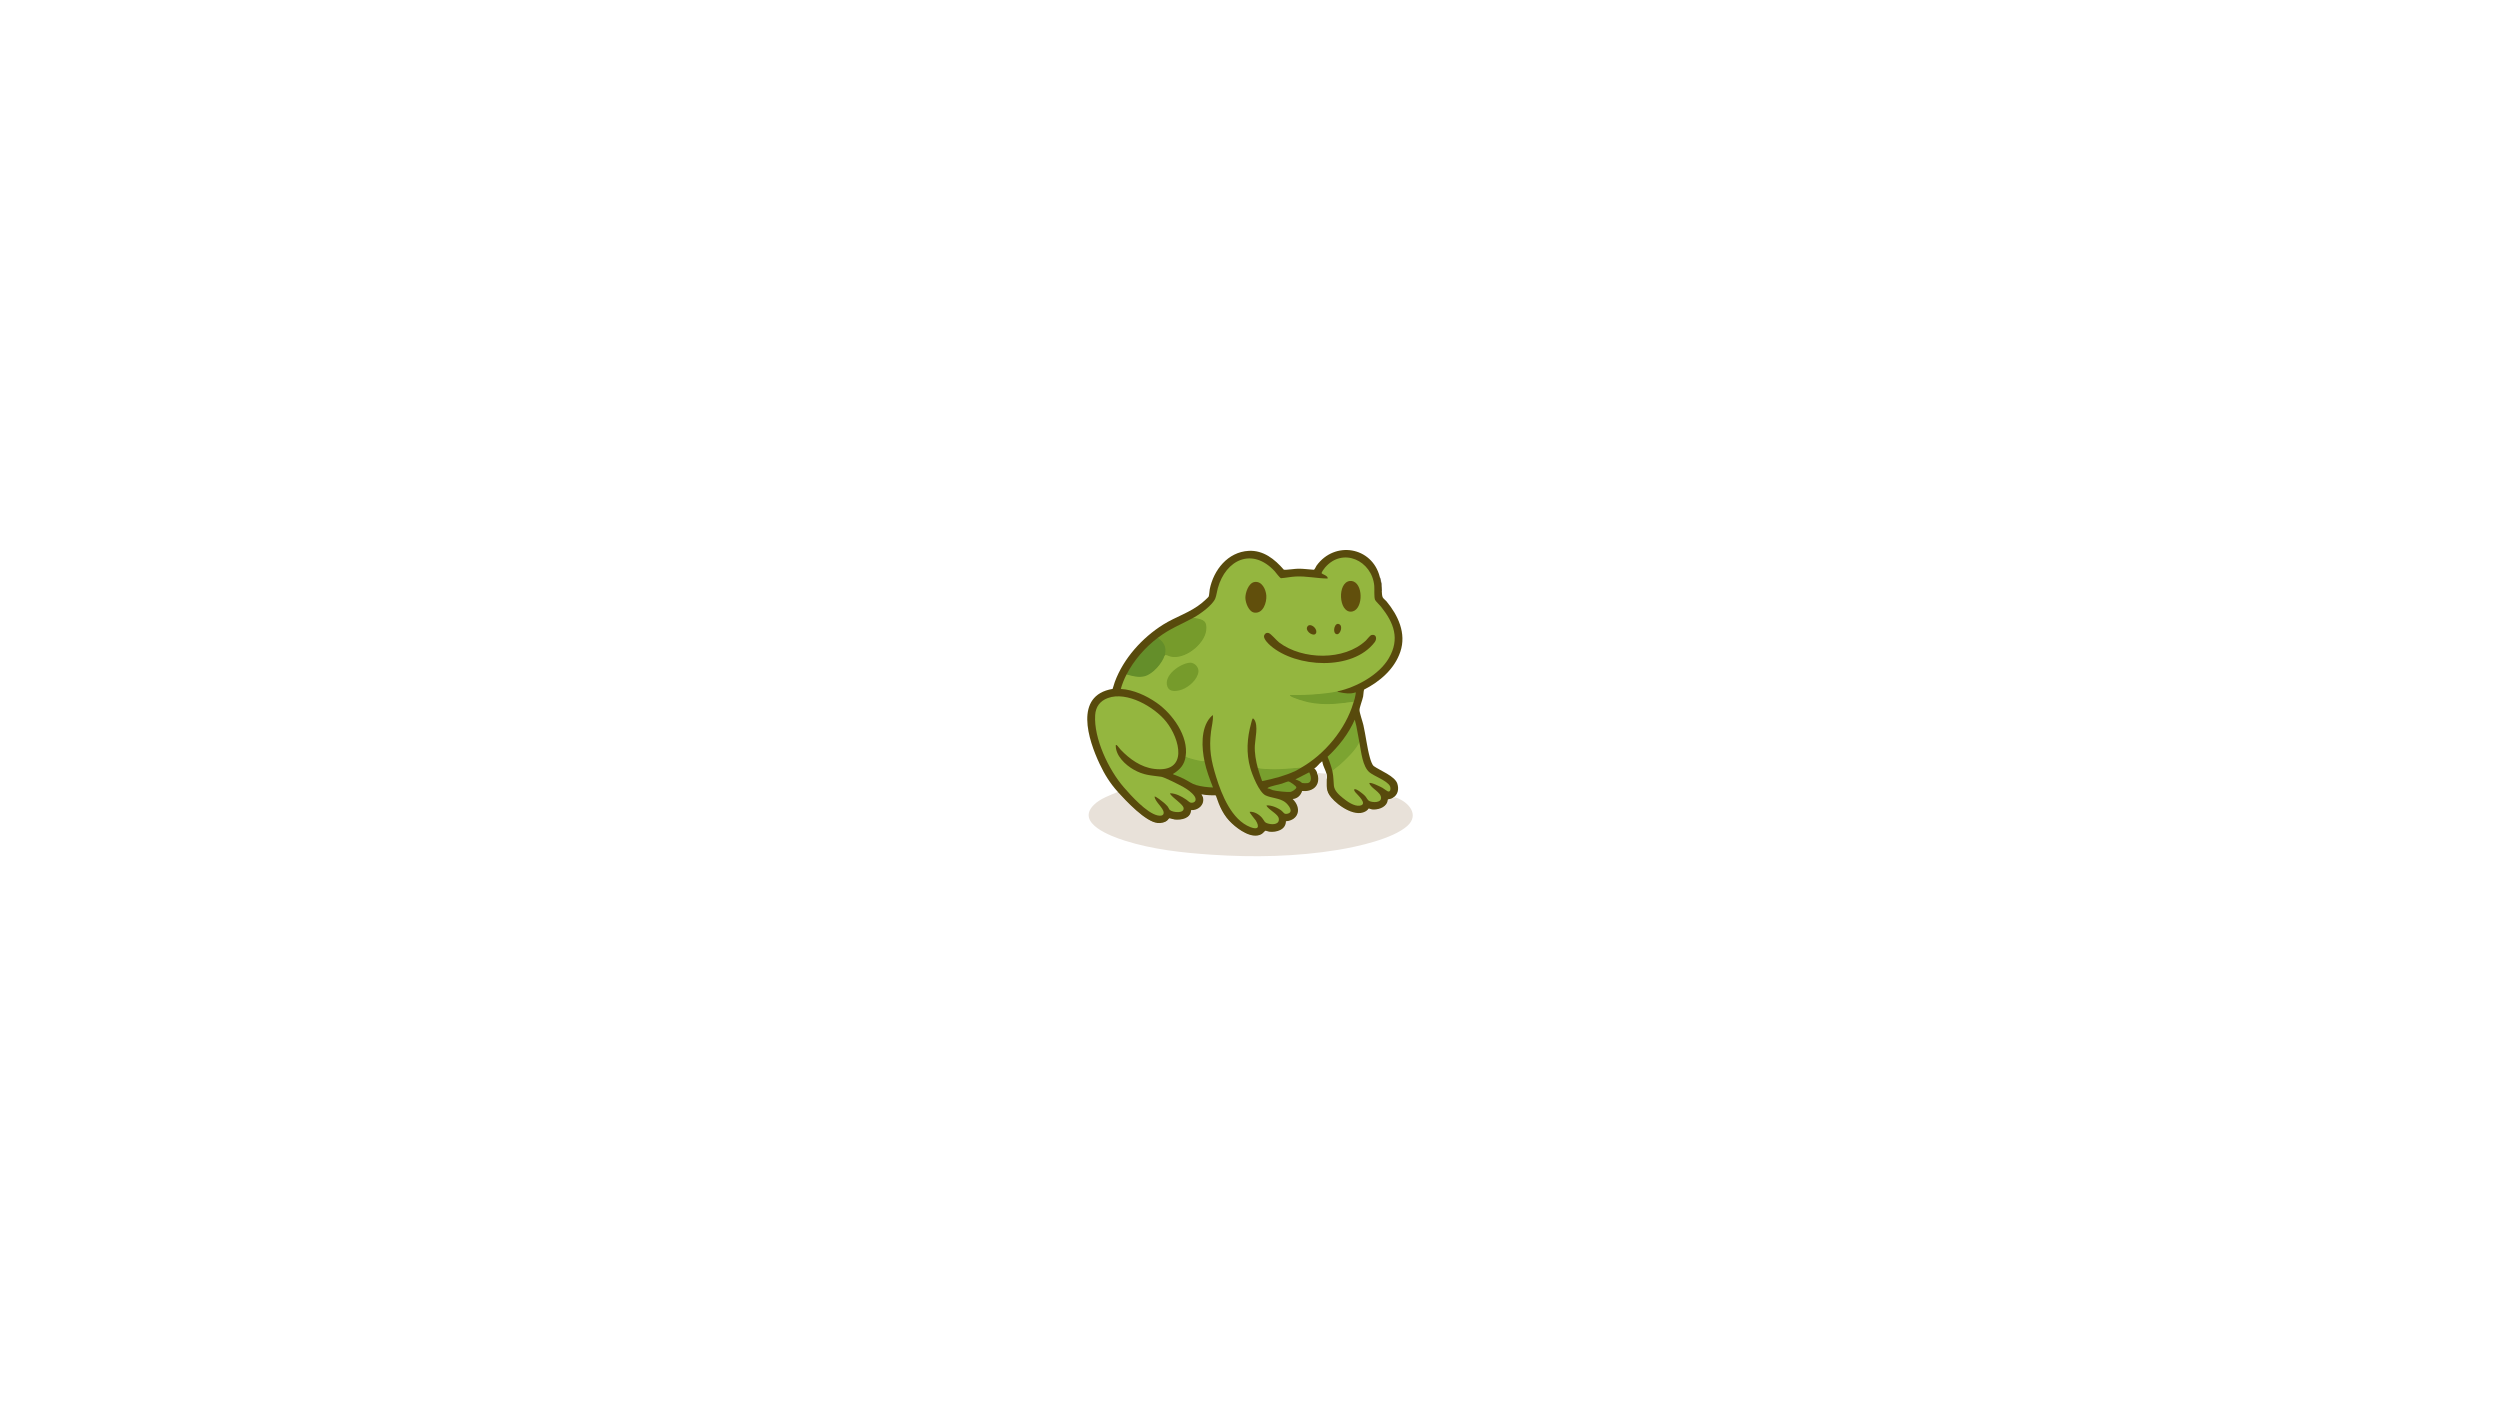
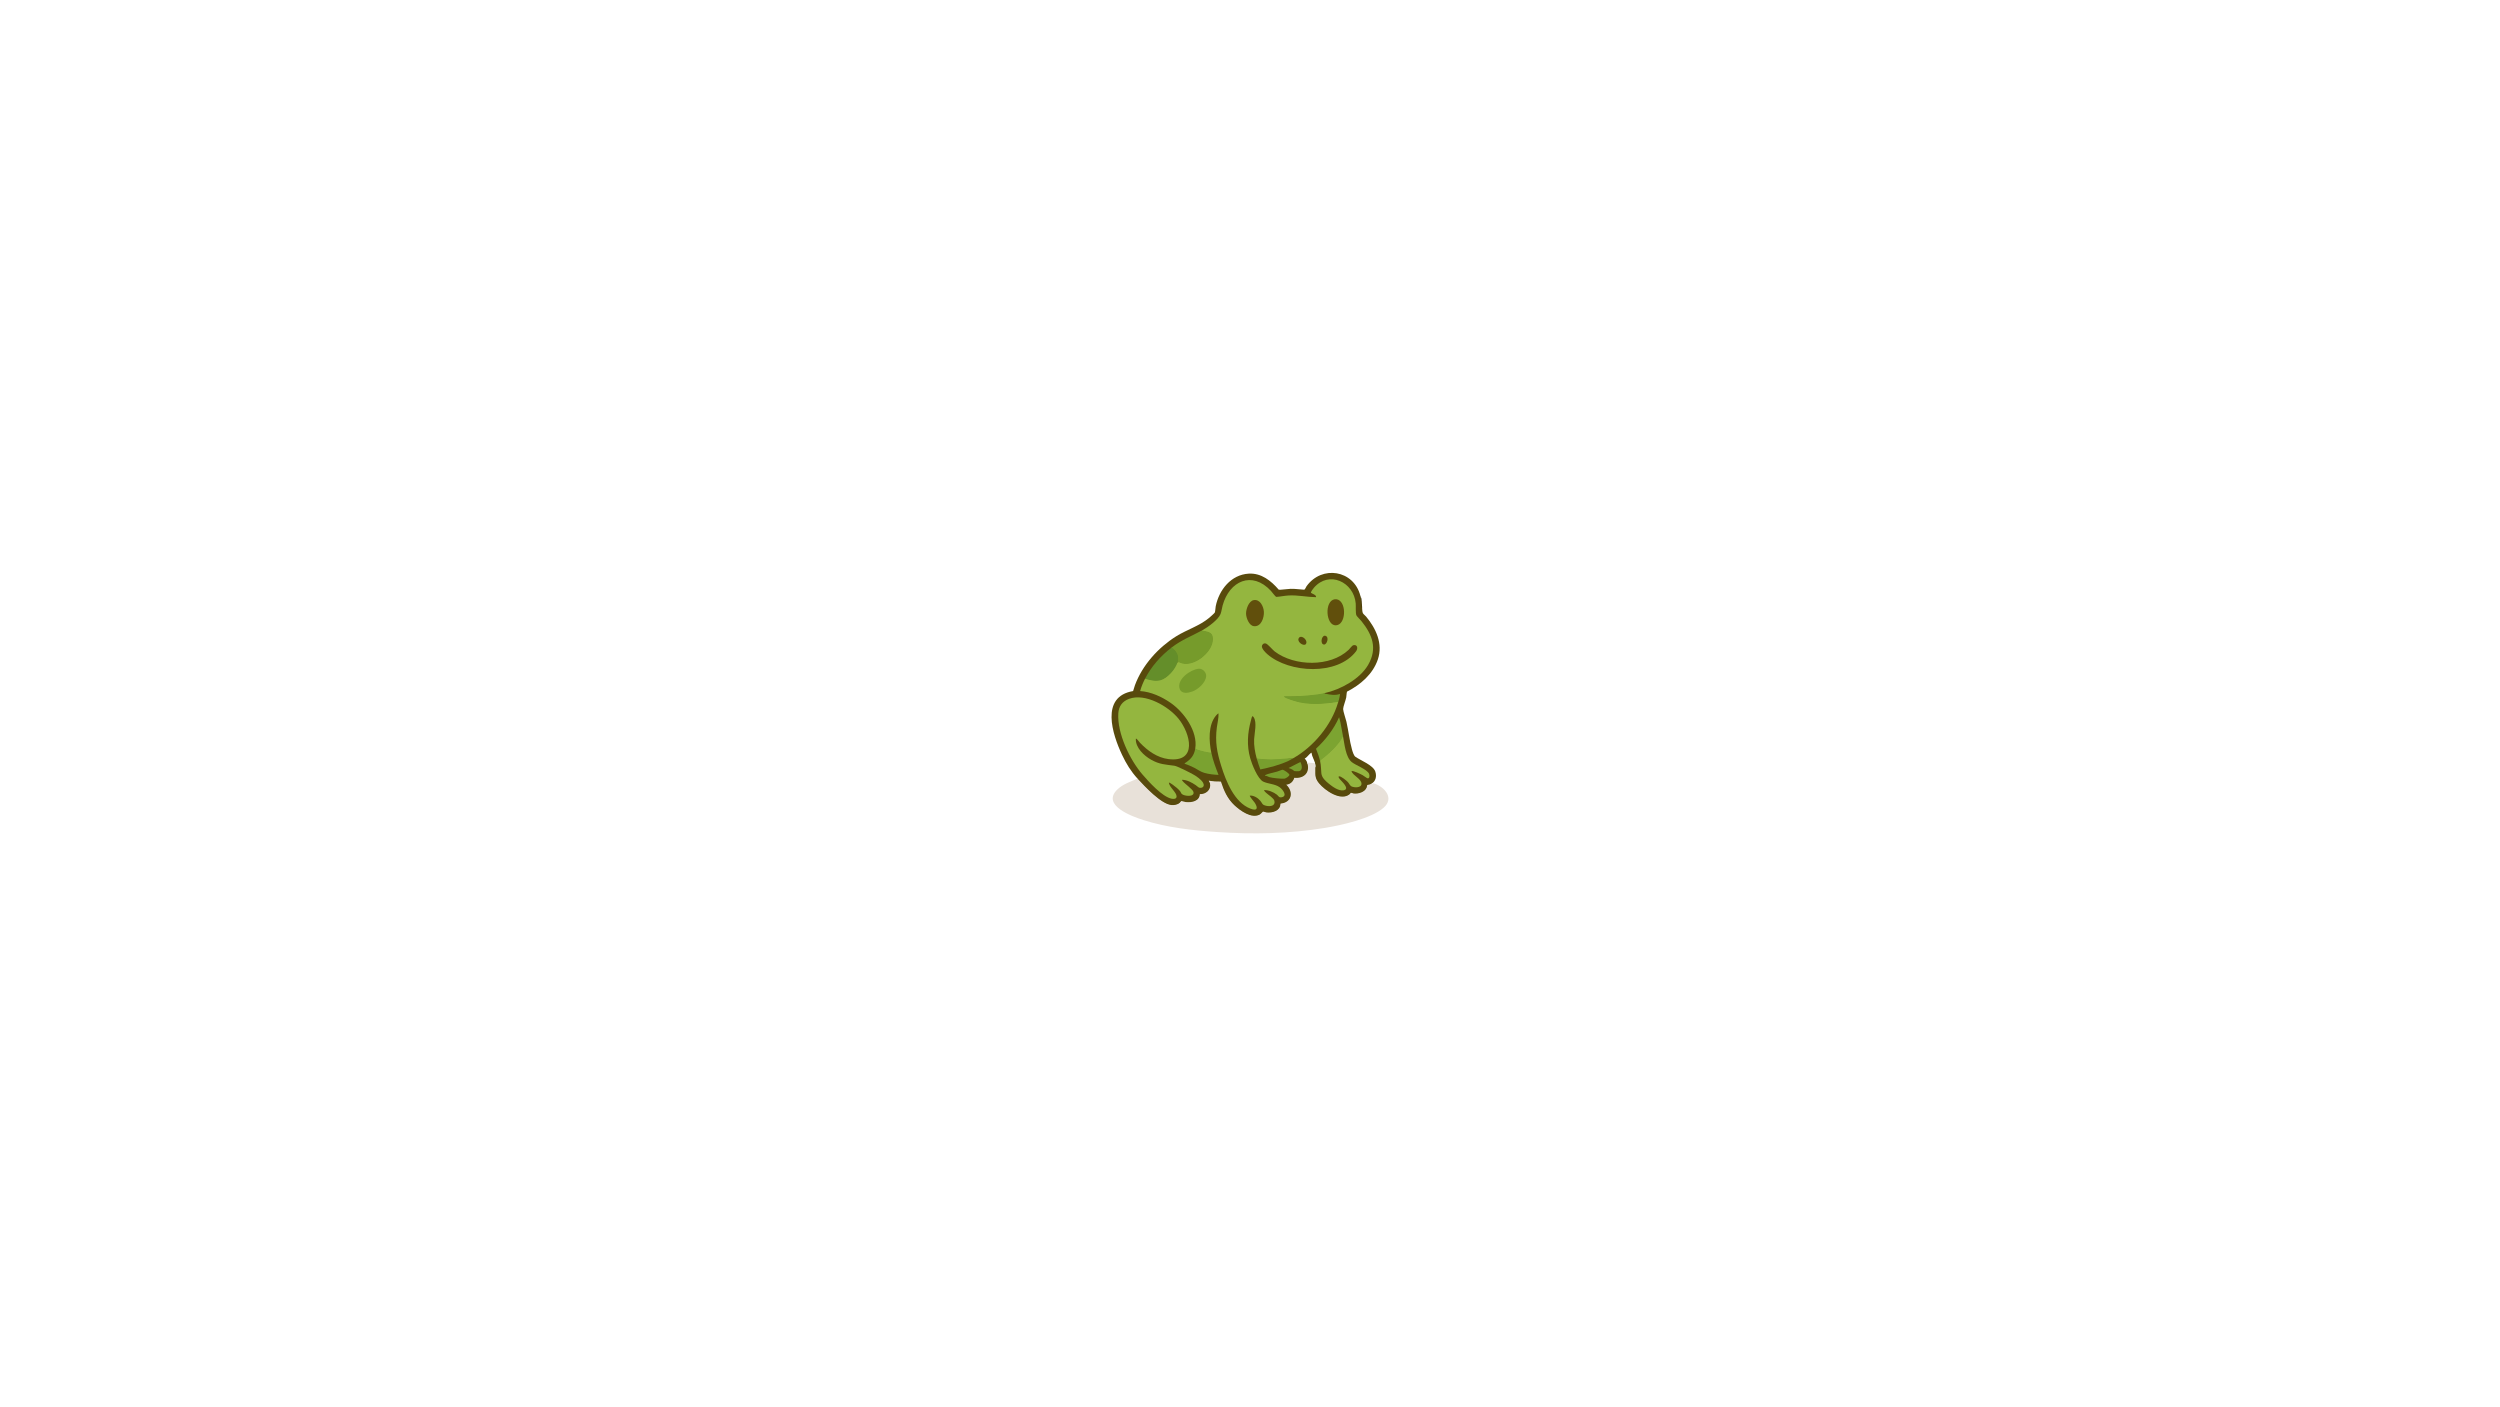
- <svg xmlns="http://www.w3.org/2000/svg" id="uuid-30ec0528-c34f-42bf-a3b5-0b9944730a64" data-name="Layer 1" viewBox="0 0 1920 1080">
+ <svg xmlns="http://www.w3.org/2000/svg" id="uuid-09e72f7a-da4f-41ec-a4f8-255ab707863f" data-name="Layer 1" viewBox="0 0 1920 1080">
  <defs>
    <style>
-       .uuid-351dba56-0e12-4307-b519-818ce9328f65 {
+       .uuid-eabd684e-b2a0-40e8-8f0e-94194533b535 {
        fill: #779e2d;
      }

-       .uuid-afad24e2-4417-4709-8ace-533ded34f9c0 {
+       .uuid-bf1a89fe-1cab-4412-8edc-85c6851338b0 {
        fill: #e8e1d9;
      }

-       .uuid-38fce57c-d0de-4d12-818a-efb1df921510 {
+       .uuid-d166ad9f-7832-467b-b5d6-a6825b8c2a91 {
        fill: #2b1d02;
      }

-       .uuid-cf7b2a17-a3fd-4f25-bb0b-8816dc1d9083 {
+       .uuid-fd3571be-7ecb-49b8-b916-99c4aaae274e {
        fill: #5a490c;
      }

-       .uuid-31ee4f1d-bed1-4f22-9326-87766b7495a3 {
+       .uuid-5aef7b47-1a0e-429f-ab28-df01b71f8a41 {
        fill: #94b63f;
      }

-       .uuid-0b31a3f3-fc59-49fb-b891-b3fdde03b0c5 {
+       .uuid-b3079d18-43ed-42ce-b60c-7fe44c3847da {
        fill: #5b490c;
      }

-       .uuid-ff02e53a-1766-4f8b-8134-e4183f6e26f1 {
+       .uuid-745e6bab-445a-4b85-81c1-261b1c0f41a0 {
        fill: #7ca431;
      }

-       .uuid-1016723a-26f5-49f3-bc8d-6d17a2e26970 {
+       .uuid-9b5f484a-f80e-48a0-a797-078d2df006f3 {
        fill: #7aa230;
      }

-       .uuid-834bbebf-36ad-4679-970a-37659349c468 {
+       .uuid-07faa065-7f51-49d9-bf4e-5a02036d6d9f {
        fill: #789f2e;
      }

-       .uuid-2f4cf532-2d3d-43c9-880c-9d2703797c4f {
+       .uuid-b0738b8b-37b6-4e81-9f8b-8a0751a9001d {
        fill: #648e2a;
      }

-       .uuid-6b4ba2cb-1e21-455e-bcb3-a4a1151efe7d {
+       .uuid-879ceae9-5b3e-4295-a042-854491939a90 {
        fill: #769b2b;
      }

-       .uuid-2477631d-b88c-4efb-8a11-3de2ecb169a2 {
+       .uuid-ad4f5b8d-03cc-4f6f-ad6f-97d0f9b8a1f3 {
        fill: #614f0c;
      }

-       .uuid-28e8ee5b-ef83-46ca-9cdc-e9b517f3873e {
+       .uuid-2b3195ee-244a-44b7-bdef-108e9932ff4c {
        fill: #fefefe;
      }

-       .uuid-31aad6e0-7b47-4a00-a353-035c7004da93 {
+       .uuid-9f52fd47-c970-4067-adf8-532aa6b3b854 {
        fill: #749c2d;
      }

-       .uuid-b52eca34-86be-4dd2-bd83-17583db38453 {
+       .uuid-a5076918-3e22-4866-87e5-40da3b92f22f {
        fill: #59490c;
      }

-       .uuid-cb7bd771-7922-41a6-ad17-fb50d147ad1c {
+       .uuid-816b166d-74c0-4965-8ea1-aa4c3643d56a {
        fill: #789e2e;
      }

-       .uuid-625ba264-373e-487d-be55-db1d2f7d83ba {
+       .uuid-472ebd67-2ec3-4f05-8074-c4079425fbbc {
        fill: #584a0c;
      }
    </style>
  </defs>
-   <path class="uuid-625ba264-373e-487d-be55-db1d2f7d83ba" d="M1059.64,443.04c1,3.56,1.51,7.1,1.56,10.63.09,1.33.15,4.05.73,5.11s2.09,2.09,2.9,3.07c8.91,10.74,15.38,24.52,10.65,38.63-4.47,13.32-15.7,22.95-27.88,29.15-.48,1.65-.4,3.63-.71,5.25-.52,2.68-2.79,8.31-2.79,10.43s2.38,8.89,2.98,11.53c1.84,8.11,2.8,17.2,5.01,25.06.51,1.8,1.61,5.5,3.06,6.53,4.71,3.33,16.11,7.61,17.99,13.38,1.39,4.27.47,8.78-3.64,11.03-.08.63-.54,1.01-1.38,1.13l-1.81.38c-.7,6.66-9.47,9.27-15,7.12-6.57,7.63-18.07,1.22-24.38-3.84-7.16-5.74-9.28-10.18-8.48-19.23l.5-.61-.14-2.34c.02-.72-.22-1.27-.73-1.65-1.12-2.69-2.12-5.42-3.01-8.19l-4.75,4.69c1.04,1.24,2.07,2.75,1.63,4.37,1.23.89,1.09,3.44.92,4.92-.72,6.16-6.93,9.24-12.58,8.19-.48,3.01-3.34,5.6-6.38,6.19,6.4,6.58,3.67,16.75-5.99,17.06.18,7.59-10.19,9.71-16.03,7.41-5.93,7.52-15.56,2.46-21.77-2.06-8.66-6.29-13.73-14.92-16.76-25.15-3.24.17-6.51-.06-9.7-.59,3.36,5.91-2.15,12.2-8.43,12.03-.97,7.85-11.17,8.34-17.03,6.21-6.4,7.77-15.87,1.89-22.18-3.04s-12.05-10.99-17.54-16.94v-.76c-5.97-6.6-10.15-13.37-13.95-21.42-8.79-18.62-19.89-52.64,9.95-57.64.66-1.74,1.03-3.58,1.68-5.32,6.64-18,20.98-33.93,37.1-44.04,9.87-6.19,20.84-9.23,29.91-16.75.89-.74,4.68-4.08,5.08-4.78s.6-4.5.83-5.65c2.97-14.82,13.86-28.59,29.88-29.49,11.32-.63,20.06,6.42,27.01,14.47.67.1,1.35.07,2.02.04,2.85-.12,5.95-.7,8.8-.78,4.09-.12,8.12.59,12.19.79.8-.16,1.56-2.36,2.09-3.1,13.88-19.35,42.68-14.66,48.59,8.54Z" />
-   <path class="uuid-afad24e2-4417-4709-8ace-533ded34f9c0" d="M1011.94,594.69l-.05-1.14c.4-.63,6.22-.02,6.46.22.43,1.29.62,2.64.59,4.03.2,6.15-1.04,9.3,3.38,14.64,5.42,6.57,19.7,16.54,27.86,9.73.35-.3.63-1.15,1.03-1.2.51-.06,1.71.58,2.37.66,4.19.53,10.19-1.2,11.83-5.49.18-.48.37-2.09.51-2.21.09-.07,1.79-.36,2.23-.49.49-.15.94-.48,1.35-.59.03,0,.17.26.51.16,1.26-.36.59-1.01,2.6-.28,9.32,3.38,17.75,13.1,8.16,21.63-11.2,9.96-38.42,15.91-53.21,18.34-32.05,5.26-64.81,5.87-97.14,3.71-22.49-1.51-45.16-3.99-66.69-10.82-9.99-3.17-38.12-13.31-23.53-27.55,4.9-4.78,12.1-7.2,18.28-9.84,6.15,6.79,21.36,23.06,30.45,23.86,2.67.23,5.54-.19,7.64-1.97.49-.42,1.13-1.54,1.49-1.63s3.26.89,4.13.97c5.14.51,12.41-.87,12.54-7.23,5.41.27,10.39-3.86,9.22-9.6-.2-.98-.93-1.66-1.18-2.58,3.54.71,7.11.87,10.72.81l.38.4c2.64,8.04,5.8,15.25,12.09,21.09,5.29,4.92,15.51,12.36,22.87,8.34.94-.51,2.66-2.56,2.84-2.62.56-.18,2.28.63,3.09.72,5.48.65,12.78-1.43,12.83-7.98,10.17-.96,12.14-10.45,5.16-17.13,3.63-.22,6.26-2.82,7.29-6.19,8.27.88,14.15-4.18,11.9-12.73Z" />
-   <path class="uuid-38fce57c-d0de-4d12-818a-efb1df921510" d="M1061.2,453.67c-.37.7-.26-.45-.26-.65,0-3.39-.46-6.7-1.3-9.98,1.64,3.36,1.31,7.08,1.56,10.63Z" />
-   <path class="uuid-31ee4f1d-bed1-4f22-9326-87766b7495a3" d="M1027.5,530.92c-.44.35-.91.69-1.47.84-3.79,1.02-8.9,1.44-12.88,1.75-7.16.56-14.32.93-21.49.83,14.42,7.07,31.36,6.72,47.37,4.1.58-.07.7.36.38,1.29-5.93,20.27-22.14,39.74-40.44,50.03-10.18,1.6-21.6,2.24-32.05.72l-.87-.46c-1.52-5.59-2.63-11.67-2.33-17.5.27-5.36,2.77-15.17-.41-19.82-.17-.25-.9-1.26-1.28-.79-.45.55-.92,2.69-1.15,3.52-3.14,11.47-3.91,22.8-.67,34.33,1.48,5.28,6.76,18.79,11.8,21.12,4.6,2.13,10.57,1.98,14.86,5.11,2.46,1.79,7.37,7.8,1.8,8.97-2.65.55-2.79-1.06-4.5-2.39-2.88-2.23-7.72-4.26-11.39-4.03-.46.45,1.45,2.13,1.81,2.47,1.92,1.81,6.93,4.8,7.46,7.31.98,4.65-4.1,5.14-7.46,4.35-3.95-.93-3.16-1.95-5.31-4.54s-6.01-4.96-9.46-4.66c-.55.53,4.07,5.77,4.62,6.66,3.12,5.09,1.82,7.42-4.09,5.13-14.45-5.58-22.05-24.79-26.32-38.49-3.89-12.49-5.64-21.64-3.98-34.83.53-4.2,1.7-8.35,1.52-12.61-.26-.29-1.98,1.54-2.21,1.81-7.33,8.64-6.44,23.31-4.27,33.7-.26.1-.53.19-.8.24s-.53.1-.78.06c-3.83-.53-7.54-1.59-11.23-2.69-.59-.18-1.88-.84-1.71-1.5,2.42-15.58-10.22-32.87-22.37-41.28-7.91-5.48-17.69-9.96-27.41-10.57,1.06-3.88,2.58-7.57,4.41-11.15l.83-.3c6.03,1.79,11.64,2.85,17.15-.81,4.68-3.11,8.67-8.07,10.66-13.31l.66-.36c.34-.72,1.02-.85,2.05-.39,12.02,5.94,31.99-10.5,29.18-23.07-.37-1.67-1.57-2.74-3.11-3.35-1.76-.71-3.7-1-5.57-1.24-.62-.43-.61-.54,0-.99,4.77-2.61,14.42-9.56,16.34-14.64.91-2.4,1.19-5.23,1.88-7.71,6.11-22.11,26.5-31.56,43.61-13.17.93,1,3.98,5.27,4.93,5.45,3.71-.26,7.42-1.09,11.14-1.29,8.27-.44,16.4,1.43,24.62,1.55.78-1.98-4.2-3.44-4.5-3.92-.46-.73,1.98-3.84,2.55-4.51,13.64-15.98,36.13-5.24,37.82,14.04.22,2.52-.28,8.78.62,10.79.47,1.04,3.63,4.06,4.59,5.26,9.84,12.33,14.6,24.62,6.01,39.44-7.5,12.95-24.91,22.31-39.19,25.49Z" />
-   <path class="uuid-31ee4f1d-bed1-4f22-9326-87766b7495a3" d="M856.92,572.14c-.41,8.06,7.32,15.31,13.82,18.97,7.7,4.33,12.67,4.27,21.01,5.43,2.64.37,14.12,6.24,17.01,7.87s6.94,4.36,8.77,7.31c1.15,1.86,1.02,4.18-1.44,4.69s-3.21-1.08-5.07-2.33c-3.69-2.48-7.8-4.74-12.37-4.87-.06.54.35.91.64,1.3,1.85,2.41,9.11,7.28,9.67,9.77,1.07,4.76-8.36,3.78-10.56,1.75-.54-.5-1.04-1.9-1.57-2.58-.64-.82-2.04-2.13-2.85-2.86-.72-.65-6.66-5.43-7.26-4.79.3,3.98,6.88,8.64,6.98,12.34.07,2.62-2.87,2.51-4.7,2.1-8.42-1.91-20.33-15.14-26-21.69-11.56-13.36-23.06-37.43-21.91-55.36.41-6.41,3.69-10.86,9.73-13.09,14.62-5.4,35.65,6.75,44.72,18.03,10.81,13.44,17.31,39.69-9.16,36.38-10.17-1.27-18.83-7.54-25.7-14.74-.85-.89-1.99-2.61-2.86-3.36-.33-.28-.44-.34-.9-.27Z" />
-   <path class="uuid-31ee4f1d-bed1-4f22-9326-87766b7495a3" d="M1044.09,570.58c1.3,6.66,2.28,18.22,7.8,22.66,3.62,2.91,13.43,6.39,15.54,10.38.79,1.5.65,4.74-1.37,4.24-.62-.15-3.47-2.32-4.43-2.85-1.4-.77-8.93-4.54-10.02-3.58,1.28,4.13,8.95,6.79,9.05,11.3.09,3.96-6.49,3.68-8.97,2.48-1.48-.71-2.15-2.67-3.32-3.94s-6.47-5.63-8-5.16c-1.1.34.32,2.06.74,2.57,1.36,1.7,9.71,8.96,3.31,10.05-4.4.75-9.88-3.24-13.15-5.91-2.99-2.43-6.43-5.44-6.85-9.49-.39-3.75-.23-6.86-1.07-10.73-.1-.5-.08-.97.06-1.41,7.47-5.97,15.34-12.57,19.92-21.14.28-.3.53-.13.76.52Z" />
-   <path class="uuid-6b4ba2cb-1e21-455e-bcb3-a4a1151efe7d" d="M917.06,474.15c-.15.77.37.47.86.55,6.09,1.02,9.31,2.11,8.45,9.4-1.26,10.67-16.68,22.95-27.57,20.11-1.24-.32-2.97-1.52-4.29-1.02l-.33-.76c1.47-5.14-1.19-9.02-4.96-12.09l.1-.62c9.42-7.13,17.76-10.09,27.74-15.55Z" />
-   <path class="uuid-2f4cf532-2d3d-43c9-880c-9d2703797c4f" d="M889.33,489.7l3.36,3.25c2.46,3.09,2.92,6.48,1.82,10.23-1.79,6.12-9.07,14.47-15.35,16.15-4.68,1.25-9.44-.1-13.94-1.37,5.58-10.92,14.36-20.88,24.11-28.26Z" />
-   <path class="uuid-1016723a-26f5-49f3-bc8d-6d17a2e26970" d="M910.58,580.95l1.94,1.04c4.1,1.3,8.3,2.31,12.58,2.85,1.42,6.84,3.97,13.48,6.48,19.96-4.3-.18-8.66-.65-12.81-1.83-3.46-.99-5.79-2.91-8.96-4.53-2.79-1.42-5.86-2.71-8.82-3.76-.13-.6.08-.41.33-.58,5.14-3.3,8.27-6.78,9.26-13.16Z" />
-   <path class="uuid-ff02e53a-1766-4f8b-8134-e4183f6e26f1" d="M1044.09,570.58c-.78-.53-.37-.13-.59.31-2.73,5.58-10,12.5-14.7,16.67-1.48,1.31-3.58,2.62-4.91,3.9-.39.37-.62.53-.54,1.15-.84-3.87-2.25-7.77-3.78-11.41,8.64-8.1,16.09-17.62,20.89-28.51l1.22,4.87c.75,4.35,1.56,8.69,2.41,13.02Z" />
-   <path class="uuid-31aad6e0-7b47-4a00-a353-035c7004da93" d="M1027.5,530.92c-.15.73.36.49.82.6,4.23.97,8.71,1.68,12.92.18.2.27-.68,4.28-.85,4.98-.25,1.04-.67,2.05-.96,3.06,0-.69.23-.86-.62-.75-12.08,1.57-21.4,2.82-33.65.41-2.39-.47-13.12-3.5-14.35-5.1-.15-.19-.16-.28-.12-.52,7.49.1,14.97-.07,22.42-.78,4.77-.45,9.72-1.03,14.39-2.07Z" />
-   <path class="uuid-834bbebf-36ad-4679-970a-37659349c468" d="M998.98,589.77c-1.44.81-2.69,1.66-4.23,2.38-7.96,3.7-16.86,5.98-25.43,7.74-1.15-3.26-2.35-6.52-3.26-9.86,4.24.57,8.55.84,12.84.79,5.78-.07,11.59-.55,17.36-1.04.87-.07,1.88-.25,2.72,0Z" />
-   <path class="uuid-351dba56-0e12-4307-b519-818ce9328f65" d="M973.58,605.58c-.1-.46.14-.51.43-.73,1.11-.85,8.47-2.45,10.46-3.02,1.21-.35,4.13-1.65,5.09-1.68.81-.03,6.05,3.47,6.04,4.53,0,1.28-3.24,3.36-4.52,3.5-2.66.29-11.07-.58-13.67-1.37-1.31-.4-2.45-1.35-3.83-1.22Z" />
-   <path class="uuid-cb7bd771-7922-41a6-ad17-fb50d147ad1c" d="M1005.46,593.14c1.4,2.45,2.55,7.83-1.42,8.3-.77.09-3.14.11-3.83-.07-.57-.15-1.25-.97-1.83-1.28-1.13-.61-2.32-1.12-3.55-1.51l10.62-5.44Z" />
-   <path class="uuid-28e8ee5b-ef83-46ca-9cdc-e9b517f3873e" d="M1011.94,594.69c-.42-1.6-1.23-3.54-2.59-4.54,2.14-1.08,3.79-3.84,5.57-5.06.22-.15.26-.36.65-.25.42,4.49,4.12,8.41,3.37,12.96,0-.05-.23-.21-.24-.41-.07-1.08.06-2.14-.31-3.19l-6.06-.55-.39,1.04Z" />
-   <path class="uuid-b52eca34-86be-4dd2-bd83-17583db38453" d="M972.73,486.13c.48-.11.96-.1,1.44,0,1.87.39,6.13,5.71,8.25,7.31,17.77,13.41,49.96,14.17,66.61-1.53,1.04-.99,3.11-3.94,4.33-4.23,3.68-.85,4.35,2.94,2.4,5.51-16.83,22.2-60.36,19.67-79.96,2.72-1.72-1.49-5.22-4.94-5.05-7.35.07-.96,1.03-2.22,1.99-2.44Z" />
-   <path class="uuid-6b4ba2cb-1e21-455e-bcb3-a4a1151efe7d" d="M913.64,508.96c3.56-.33,7.06,3.24,6.77,6.77-.48,5.98-7.3,11.92-12.62,13.84-3.72,1.34-9.56,2.39-11.26-2.34-3.08-8.55,9.68-17.57,17.11-18.26Z" />
-   <path class="uuid-2477631d-b88c-4efb-8a11-3de2ecb169a2" d="M963.4,446.99c5.69-.99,8.84,5.71,9.14,10.44.33,5.32-2.43,13.98-9.18,13.06-4.28-.58-6.83-7.5-6.91-11.25-.08-3.99,2.39-11.46,6.95-12.25Z" />
-   <path class="uuid-2477631d-b88c-4efb-8a11-3de2ecb169a2" d="M1036.51,446.21c1.05-.16,2.13-.01,3.1.41,7.86,3.41,6.94,22.9-2.13,23.13-9.37.23-10.51-22.09-.96-23.54Z" />
-   <path class="uuid-cf7b2a17-a3fd-4f25-bb0b-8816dc1d9083" d="M1005.39,480.16c2.87-.64,6.74,3.57,5.23,6.27s-7.56-.95-6.92-4.31c.15-.77.89-1.78,1.69-1.95Z" />
-   <path class="uuid-0b31a3f3-fc59-49fb-b891-b3fdde03b0c5" d="M1027.44,479.12c.35-.03.47.05.76.14,3.52,1.11,1.26,7.92-1.32,7.83-3.58-.12-2.57-7.7.56-7.98Z" />
+   <path class="uuid-472ebd67-2ec3-4f05-8074-c4079425fbbc" d="M1044.76,457.53c.85,3.03,1.29,6.04,1.32,9.04.08,1.13.13,3.44.62,4.34s1.78,1.78,2.46,2.61c7.58,9.14,13.08,20.86,9.05,32.86-3.8,11.33-13.35,19.52-23.71,24.8-.41,1.41-.34,3.08-.6,4.47-.44,2.28-2.37,7.07-2.37,8.88s2.03,7.56,2.54,9.81c1.56,6.9,2.38,14.63,4.26,21.31.43,1.53,1.37,4.68,2.61,5.55,4.01,2.83,13.71,6.47,15.3,11.38,1.18,3.64.4,7.47-3.1,9.38-.06.53-.46.86-1.18.97l-1.54.32c-.59,5.67-8.06,7.88-12.76,6.06-5.59,6.49-15.37,1.04-20.74-3.27-6.09-4.88-7.89-8.66-7.21-16.36l.43-.51-.12-1.99c.02-.62-.19-1.08-.62-1.4-.95-2.29-1.81-4.61-2.56-6.97l-4.04,3.99c.89,1.06,1.76,2.34,1.38,3.72,1.05.75.93,2.92.78,4.19-.61,5.24-5.89,7.86-10.7,6.97-.41,2.56-2.84,4.76-5.43,5.27,5.45,5.6,3.13,14.25-5.09,14.51.15,6.46-8.66,8.26-13.64,6.3-5.05,6.39-13.23,2.09-18.52-1.75-7.37-5.35-11.68-12.69-14.26-21.39-2.76.15-5.54-.05-8.25-.5,2.86,5.03-1.83,10.38-7.17,10.23-.83,6.67-9.51,7.1-14.49,5.28-5.45,6.61-13.5,1.61-18.86-2.59-5.45-4.27-10.25-9.35-14.92-14.4v-.65c-5.08-5.61-8.64-11.37-11.87-18.22-7.47-15.84-16.92-44.77,8.46-49.03.56-1.48.88-3.04,1.43-4.53,5.65-15.31,17.84-28.86,31.55-37.46,8.39-5.26,17.73-7.85,25.44-14.25.76-.63,3.98-3.47,4.32-4.06s.51-3.83.71-4.81c2.53-12.61,11.79-24.32,25.41-25.08,9.63-.54,17.07,5.46,22.97,12.3.57.09,1.15.06,1.72.04,2.42-.1,5.06-.6,7.49-.67,3.48-.1,6.91.5,10.37.67.68-.13,1.32-2,1.78-2.64,11.81-16.46,36.3-12.47,41.33,7.26Z" />
+   <path class="uuid-bf1a89fe-1cab-4412-8edc-85c6851338b0" d="M1004.18,586.52l-.04-.97c.34-.54,5.29-.02,5.49.19.36,1.1.53,2.24.5,3.43.17,5.23-.88,7.91,2.87,12.45,4.61,5.59,16.76,14.07,23.7,8.27.3-.25.53-.98.87-1.02.43-.05,1.45.49,2.01.56,3.57.45,8.67-1.02,10.06-4.67.16-.41.31-1.78.43-1.88.07-.06,1.52-.31,1.9-.42.42-.12.8-.41,1.15-.5.02,0,.15.22.43.14,1.07-.31.5-.86,2.21-.24,7.93,2.87,15.1,11.14,6.94,18.4-9.52,8.47-32.68,13.53-45.26,15.6-27.26,4.47-55.12,5-82.63,3.15-19.13-1.28-38.42-3.4-56.72-9.21-8.5-2.7-32.43-11.32-20.01-23.44,4.16-4.07,10.29-6.12,15.55-8.37,5.23,5.77,18.17,19.62,25.9,20.29,2.27.2,4.71-.16,6.5-1.68.42-.35.96-1.31,1.27-1.39s2.78.75,3.51.83c4.37.44,10.55-.74,10.67-6.15,4.61.23,8.84-3.28,7.84-8.17-.17-.84-.79-1.41-1-2.19,3.01.61,6.04.74,9.12.69l.32.34c2.24,6.84,4.94,12.97,10.28,17.94,4.5,4.18,13.19,10.52,19.46,7.1.8-.44,2.26-2.18,2.42-2.23.48-.16,1.94.53,2.63.61,4.66.55,10.87-1.22,10.91-6.79,8.65-.82,10.33-8.89,4.39-14.57,3.09-.19,5.33-2.4,6.2-5.27,7.03.75,12.04-3.56,10.12-10.83Z" />
+   <path class="uuid-d166ad9f-7832-467b-b5d6-a6825b8c2a91" d="M1046.08,466.57c-.32.6-.22-.38-.22-.55,0-2.88-.39-5.7-1.1-8.49,1.4,2.86,1.12,6.02,1.32,9.04Z" />
+   <path class="uuid-5aef7b47-1a0e-429f-ab28-df01b71f8a41" d="M1017.41,532.28c-.37.3-.78.59-1.25.71-3.22.87-7.57,1.23-10.95,1.49-6.09.47-12.18.79-18.28.71,12.26,6.01,26.68,5.72,40.29,3.49.49-.06.6.31.33,1.1-5.05,17.24-18.83,33.8-34.4,42.56-8.66,1.36-18.37,1.9-27.26.61l-.74-.39c-1.29-4.76-2.24-9.92-1.98-14.88.23-4.56,2.36-12.9-.35-16.86-.14-.21-.76-1.07-1.09-.67-.38.46-.78,2.29-.98,2.99-2.67,9.76-3.32,19.39-.57,29.2,1.26,4.49,5.75,15.98,10.04,17.97,3.91,1.81,8.99,1.69,12.64,4.34,2.09,1.53,6.27,6.64,1.53,7.63-2.26.47-2.37-.91-3.82-2.03-2.45-1.9-6.57-3.62-9.69-3.43-.39.38,1.23,1.81,1.54,2.1,1.64,1.54,5.9,4.08,6.35,6.22.83,3.96-3.49,4.37-6.35,3.7-3.36-.79-2.68-1.66-4.52-3.86s-5.11-4.22-8.05-3.97c-.47.45,3.47,4.91,3.93,5.66,2.65,4.33,1.55,6.31-3.48,4.36-12.29-4.74-18.75-21.08-22.38-32.74-3.31-10.63-4.8-18.4-3.39-29.63.45-3.57,1.45-7.1,1.29-10.72-.22-.25-1.68,1.31-1.88,1.54-6.23,7.35-5.47,19.83-3.64,28.67-.22.09-.45.16-.68.21s-.45.08-.66.05c-3.26-.45-6.42-1.35-9.55-2.29-.5-.15-1.6-.72-1.45-1.28,2.06-13.25-8.69-27.96-19.02-35.11-6.73-4.66-15.05-8.47-23.31-8.99.9-3.3,2.2-6.44,3.75-9.48l.71-.26c5.13,1.52,9.9,2.42,14.59-.69,3.98-2.64,7.37-6.86,9.06-11.32l.56-.3c.29-.61.87-.72,1.75-.33,10.22,5.05,27.21-8.93,24.82-19.62-.32-1.42-1.34-2.33-2.65-2.85-1.5-.6-3.15-.85-4.74-1.05-.53-.36-.52-.46,0-.84,4.05-2.22,12.26-8.13,13.9-12.45.78-2.05,1.01-4.45,1.6-6.56,5.2-18.81,22.54-26.84,37.09-11.2.79.85,3.38,4.49,4.2,4.63,3.16-.22,6.32-.93,9.47-1.1,7.03-.38,13.95,1.22,20.94,1.32.66-1.68-3.57-2.93-3.83-3.33-.39-.62,1.69-3.27,2.17-3.84,11.61-13.6,30.73-4.46,32.17,11.94.19,2.14-.23,7.47.53,9.17.4.89,3.09,3.45,3.9,4.47,8.37,10.49,12.42,20.94,5.12,33.55-6.38,11.01-21.19,18.98-33.33,21.68Z" />
+   <path class="uuid-5aef7b47-1a0e-429f-ab28-df01b71f8a41" d="M872.32,567.34c-.35,6.85,6.23,13.02,11.76,16.13,6.55,3.68,10.78,3.63,17.87,4.62,2.25.31,12.01,5.31,14.47,6.7s5.91,3.71,7.46,6.21c.98,1.58.87,3.56-1.23,3.99s-2.73-.92-4.31-1.98c-3.14-2.11-6.63-4.03-10.52-4.14-.05.46.29.78.55,1.11,1.57,2.05,7.75,6.19,8.23,8.31.91,4.05-7.11,3.22-8.98,1.49-.46-.43-.88-1.61-1.33-2.19-.54-.7-1.73-1.81-2.42-2.43-.61-.55-5.67-4.62-6.18-4.08.25,3.38,5.85,7.35,5.93,10.5.06,2.23-2.44,2.14-4,1.79-7.16-1.62-17.29-12.88-22.12-18.45-9.83-11.36-19.61-31.84-18.64-47.09.35-5.46,3.14-9.24,8.27-11.13,12.44-4.59,30.32,5.74,38.03,15.33,9.19,11.43,14.73,33.76-7.79,30.95-8.65-1.08-16.01-6.41-21.86-12.54-.72-.76-1.69-2.22-2.43-2.86-.28-.24-.37-.29-.76-.23Z" />
+   <path class="uuid-5aef7b47-1a0e-429f-ab28-df01b71f8a41" d="M1031.53,566.01c1.11,5.67,1.94,15.5,6.63,19.28,3.08,2.48,11.42,5.43,13.22,8.83.67,1.27.55,4.04-1.16,3.61-.52-.13-2.95-1.97-3.77-2.42-1.19-.65-7.6-3.86-8.53-3.05,1.09,3.51,7.61,5.78,7.7,9.61.08,3.36-5.52,3.13-7.63,2.11-1.26-.6-1.83-2.27-2.82-3.35s-5.5-4.79-6.81-4.39c-.94.29.27,1.75.63,2.19,1.16,1.45,8.26,7.62,2.82,8.54-3.74.63-8.4-2.76-11.19-5.02-2.54-2.07-5.47-4.62-5.82-8.07-.33-3.19-.19-5.84-.91-9.12-.09-.42-.07-.82.05-1.2,6.36-5.08,13.05-10.69,16.95-17.98.24-.26.45-.11.65.44Z" />
+   <path class="uuid-879ceae9-5b3e-4295-a042-854491939a90" d="M923.48,483.99c-.13.65.32.4.73.47,5.18.87,7.92,1.8,7.18,7.99-1.07,9.07-14.18,19.52-23.45,17.1-1.06-.28-2.53-1.29-3.65-.87l-.28-.65c1.25-4.37-1.01-7.68-4.22-10.29l.09-.53c8.01-6.07,15.11-8.58,23.59-13.23Z" />
+   <path class="uuid-b0738b8b-37b6-4e81-9f8b-8a0751a9001d" d="M899.89,497.22l2.86,2.76c2.09,2.63,2.48,5.51,1.55,8.71-1.52,5.21-7.71,12.3-13.06,13.73-3.98,1.06-8.03-.09-11.86-1.16,4.75-9.29,12.22-17.76,20.51-24.03Z" />
+   <path class="uuid-9b5f484a-f80e-48a0-a797-078d2df006f3" d="M917.97,574.83l1.65.89c3.48,1.11,7.06,1.96,10.7,2.42,1.21,5.82,3.37,11.47,5.51,16.98-3.65-.15-7.37-.55-10.9-1.56-2.95-.84-4.93-2.48-7.62-3.85-2.38-1.21-4.99-2.31-7.5-3.19-.11-.51.07-.35.28-.49,4.38-2.81,7.03-5.77,7.87-11.19Z" />
+   <path class="uuid-745e6bab-445a-4b85-81c1-261b1c0f41a0" d="M1031.53,566.01c-.67-.45-.32-.11-.5.26-2.32,4.74-8.5,10.63-12.51,14.18-1.26,1.12-3.05,2.23-4.18,3.32-.33.32-.53.45-.46.98-.72-3.29-1.91-6.61-3.21-9.7,7.35-6.89,13.69-14.99,17.77-24.25l1.04,4.14c.64,3.7,1.33,7.39,2.05,11.07Z" />
+   <path class="uuid-9f52fd47-c970-4067-adf8-532aa6b3b854" d="M1017.41,532.28c-.13.62.31.42.69.51,3.6.82,7.41,1.43,10.99.16.17.23-.58,3.64-.72,4.24-.21.88-.57,1.74-.82,2.6,0-.59.2-.73-.53-.64-10.27,1.33-18.2,2.4-28.62.35-2.03-.4-11.16-2.98-12.2-4.34-.13-.17-.14-.24-.1-.44,6.37.09,12.73-.06,19.07-.66,4.06-.39,8.26-.88,12.24-1.76Z" />
+   <path class="uuid-07faa065-7f51-49d9-bf4e-5a02036d6d9f" d="M993.16,582.33c-1.22.69-2.29,1.41-3.6,2.02-6.77,3.15-14.34,5.09-21.63,6.59-.98-2.77-2-5.54-2.77-8.39,3.61.49,7.27.71,10.92.67,4.92-.06,9.86-.46,14.77-.88.74-.06,1.6-.21,2.31,0Z" />
+   <path class="uuid-eabd684e-b2a0-40e8-8f0e-94194533b535" d="M971.55,595.78c-.09-.39.12-.44.37-.62.95-.72,7.21-2.08,8.89-2.57,1.03-.3,3.51-1.4,4.33-1.43.69-.03,5.14,2.95,5.14,3.86,0,1.09-2.75,2.86-3.84,2.98-2.27.25-9.42-.49-11.62-1.17-1.11-.34-2.08-1.15-3.26-1.04Z" />
+   <path class="uuid-816b166d-74c0-4965-8ea1-aa4c3643d56a" d="M998.67,585.2c1.19,2.08,2.17,6.66-1.2,7.06-.65.08-2.67.09-3.26-.06-.49-.12-1.06-.83-1.55-1.09-.96-.52-1.97-.96-3.02-1.28l9.04-4.63Z" />
+   <path class="uuid-2b3195ee-244a-44b7-bdef-108e9932ff4c" d="M1004.18,586.52c-.36-1.36-1.04-3.01-2.2-3.86,1.82-.92,3.23-3.26,4.74-4.3.19-.13.22-.31.55-.22.36,3.82,3.5,7.15,2.87,11.02,0-.04-.19-.18-.2-.35-.06-.91.05-1.82-.26-2.71l-5.16-.47-.33.89Z" />
+   <path class="uuid-a5076918-3e22-4866-87e5-40da3b92f22f" d="M970.82,494.18c.41-.09.81-.08,1.23,0,1.59.33,5.21,4.86,7.02,6.22,15.11,11.4,42.49,12.05,56.65-1.3.89-.84,2.64-3.35,3.68-3.59,3.13-.72,3.7,2.5,2.04,4.69-14.31,18.89-51.34,16.73-68.01,2.31-1.47-1.27-4.44-4.2-4.3-6.25.06-.82.87-1.89,1.69-2.08Z" />
+   <path class="uuid-879ceae9-5b3e-4295-a042-854491939a90" d="M920.57,513.59c3.03-.28,6,2.76,5.76,5.76-.41,5.09-6.21,10.14-10.73,11.77-3.17,1.14-8.13,2.03-9.58-1.99-2.62-7.27,8.23-14.95,14.55-15.53Z" />
+   <path class="uuid-ad4f5b8d-03cc-4f6f-ad6f-97d0f9b8a1f3" d="M962.89,460.89c4.84-.84,7.52,4.86,7.77,8.88.28,4.52-2.06,11.89-7.81,11.11-3.64-.5-5.81-6.38-5.88-9.57-.07-3.39,2.04-9.75,5.91-10.42Z" />
+   <path class="uuid-ad4f5b8d-03cc-4f6f-ad6f-97d0f9b8a1f3" d="M1025.07,460.23c.89-.13,1.81-.01,2.63.35,6.68,2.9,5.91,19.48-1.81,19.67s-8.94-18.79-.82-20.02Z" />
+   <path class="uuid-fd3571be-7ecb-49b8-b916-99c4aaae274e" d="M998.61,489.11c2.44-.54,5.74,3.03,4.45,5.33s-6.43-.81-5.88-3.67c.13-.65.75-1.51,1.44-1.66Z" />
+   <path class="uuid-b3079d18-43ed-42ce-b60c-7fe44c3847da" d="M1017.36,488.22c.3-.03.4.04.65.12,2.99.94,1.07,6.74-1.12,6.66-3.04-.1-2.19-6.55.47-6.79Z" />
</svg>
